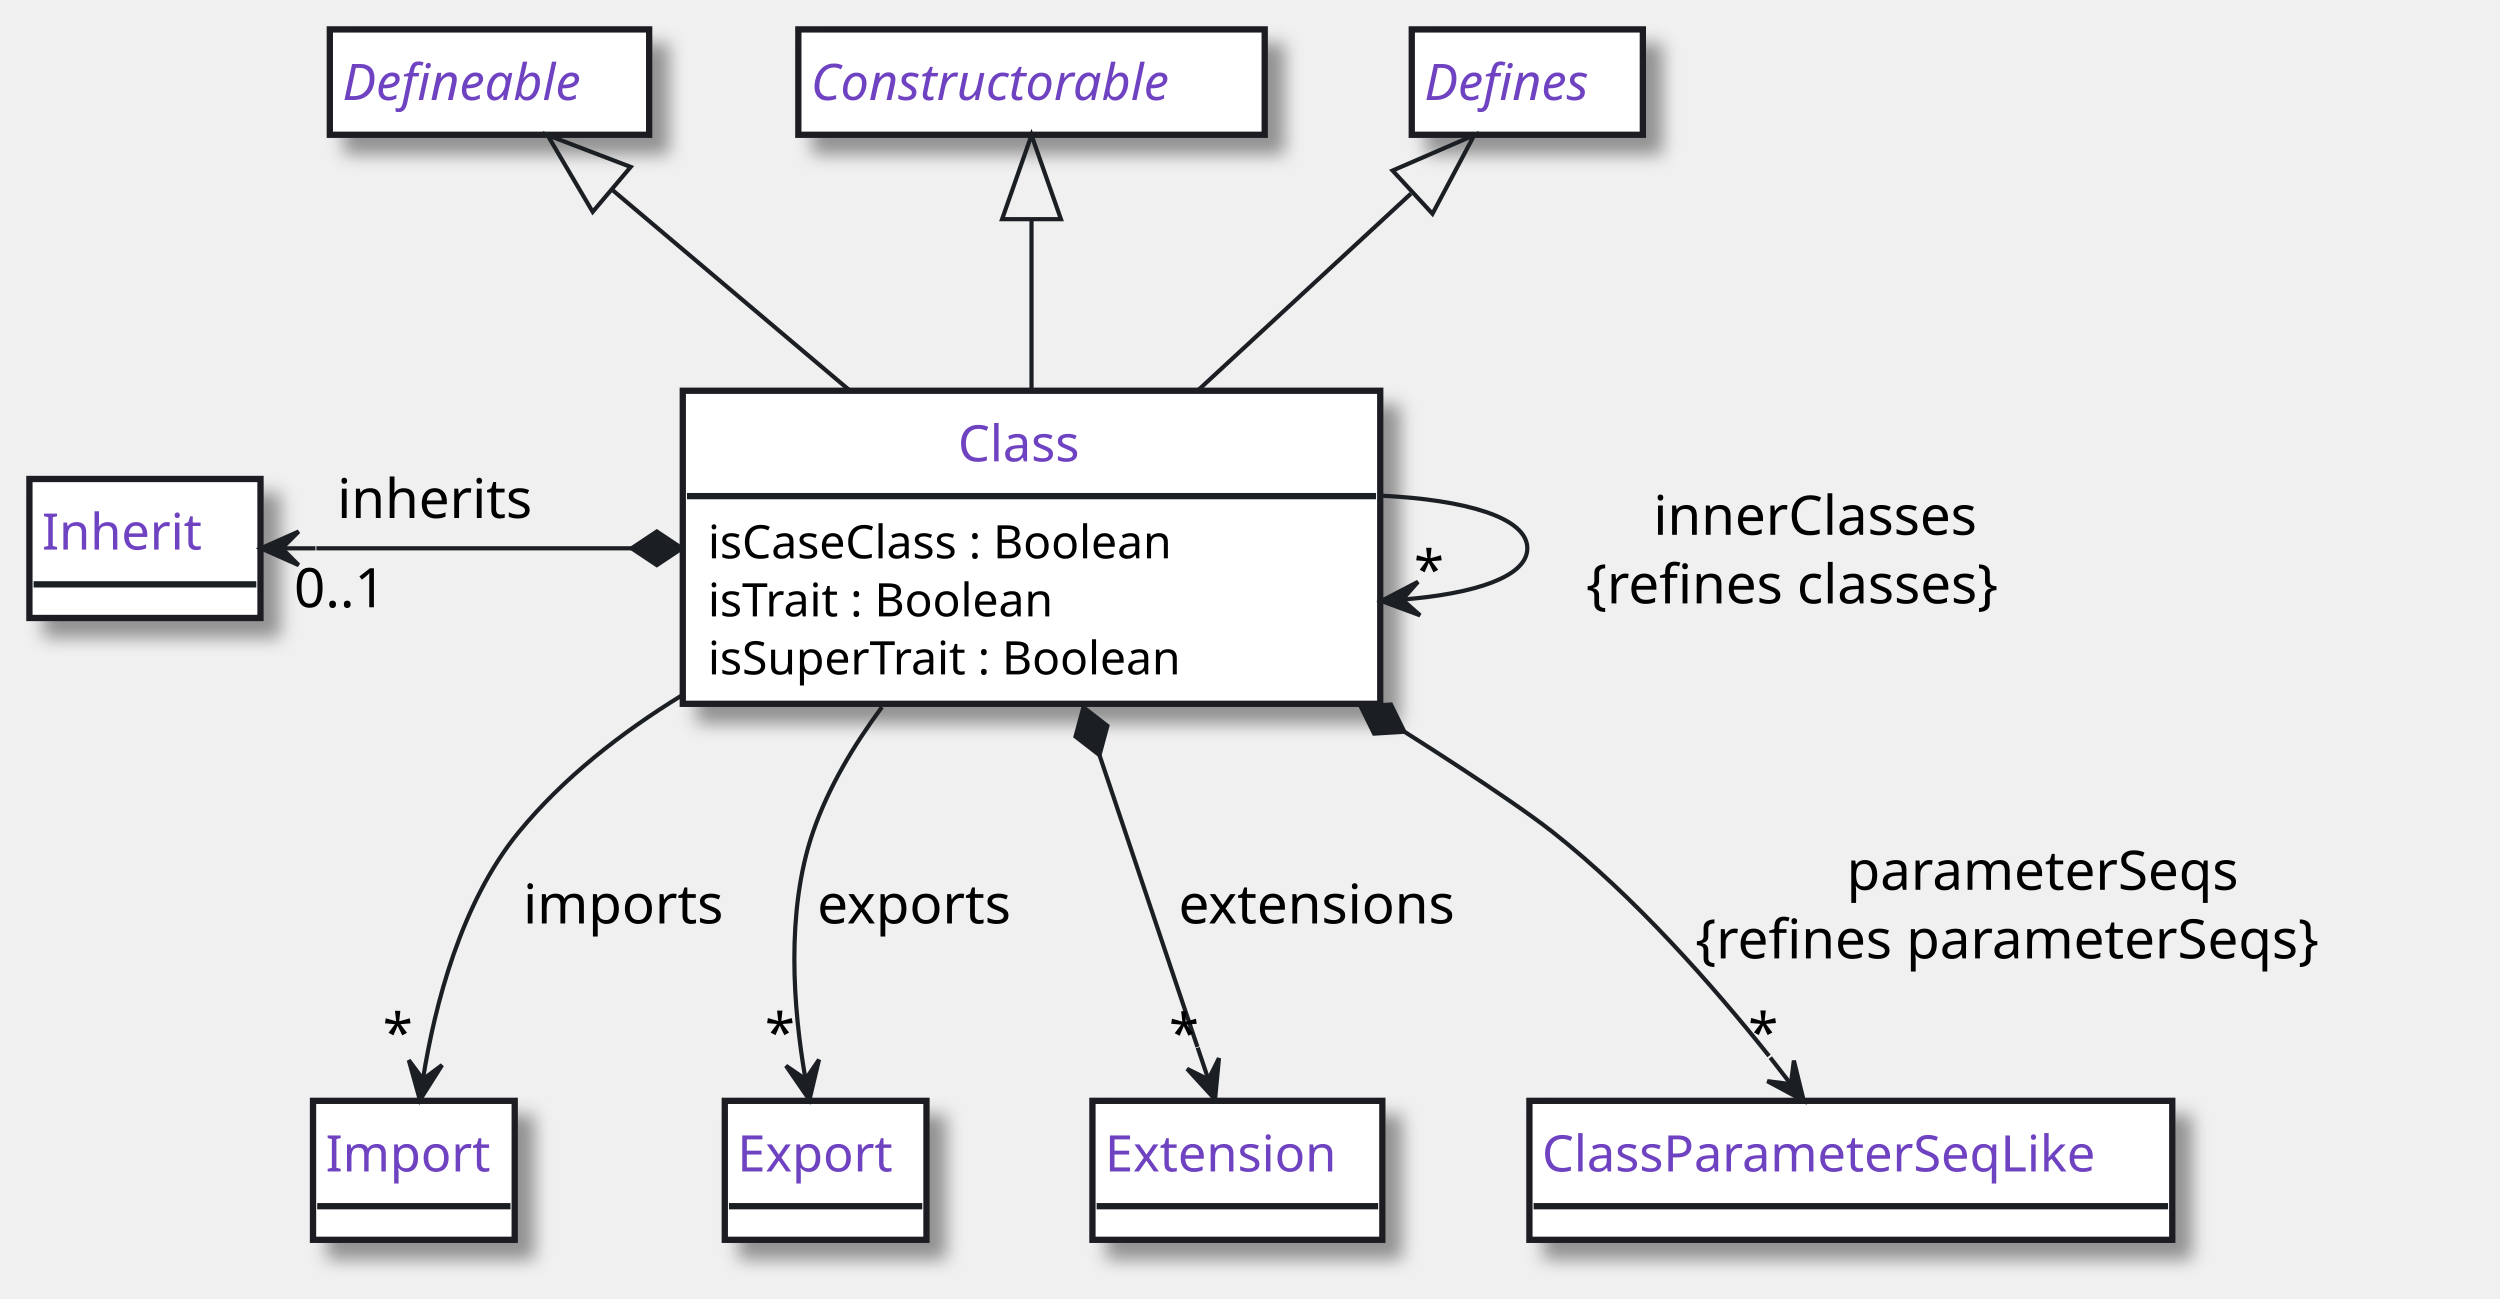
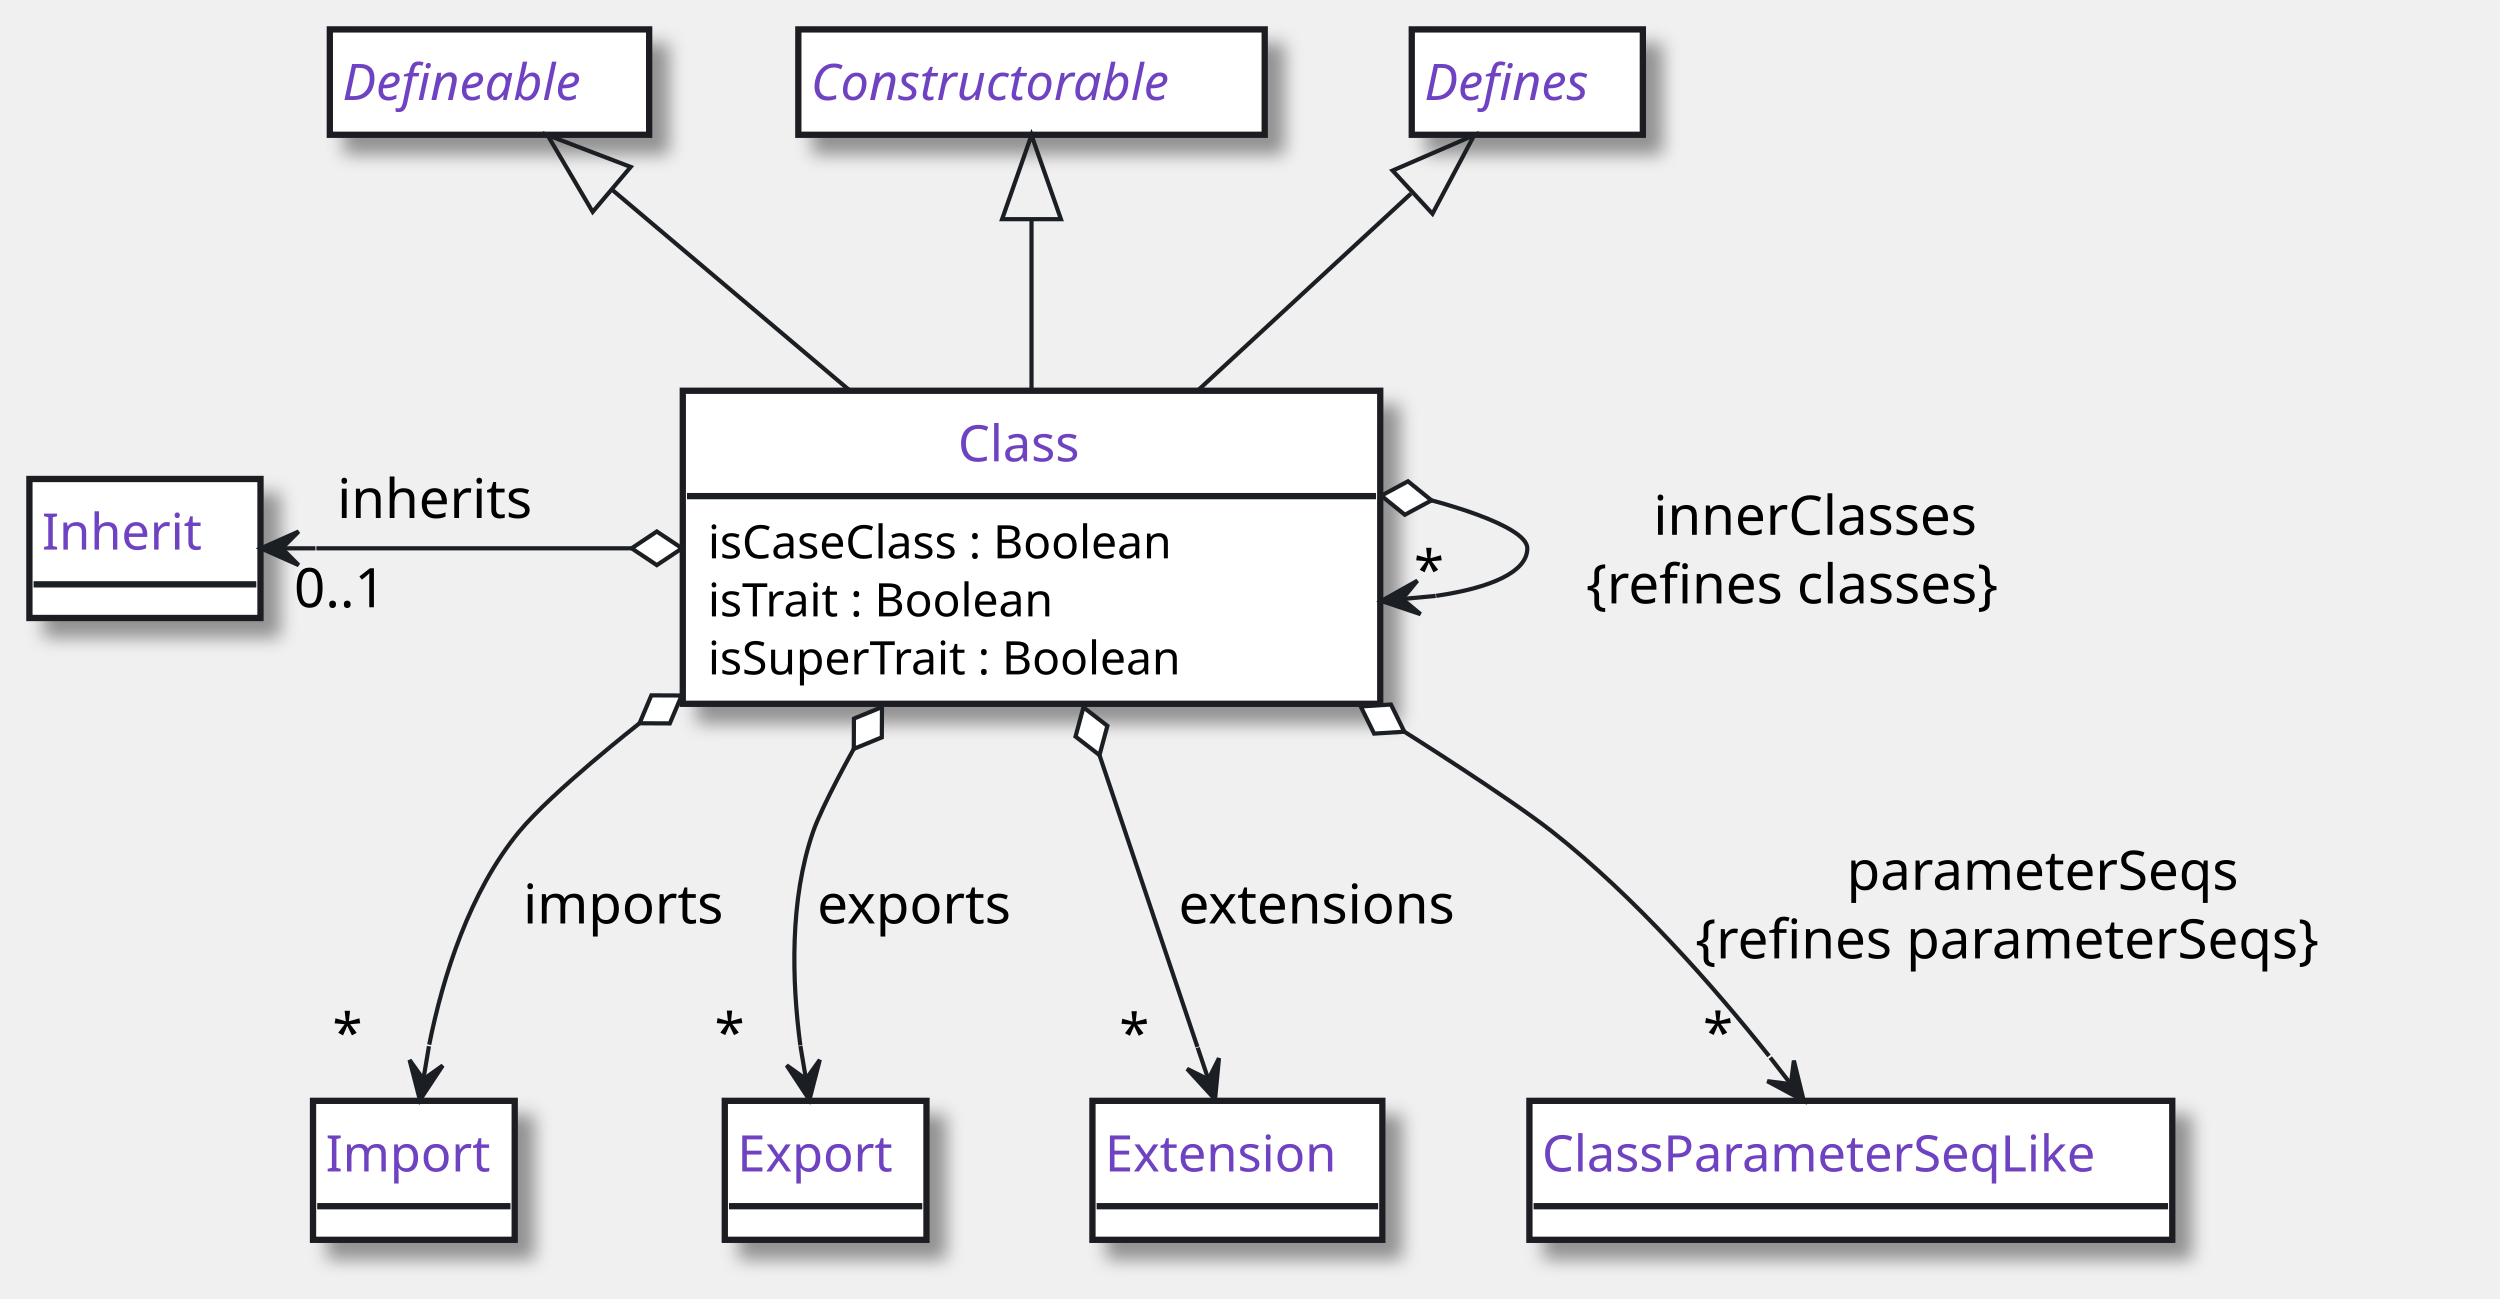
<svg xmlns="http://www.w3.org/2000/svg" contentScriptType="application/ecmascript" contentStyleType="text/css" height="309px" preserveAspectRatio="none" style="width:595px;height:309px;" version="1.1" viewBox="0 0 595 309" width="595px" zoomAndPan="magnify">
  <defs>
-     <filter height="300%" id="f15u6n9fngk4on" width="300%" x="-1" y="-1">
+     <filter height="300%" id="fu2eiguxywxfh" width="300%" x="-1" y="-1">
      <feGaussianBlur result="blurOut" stdDeviation="2.0" />
      <feColorMatrix in="blurOut" result="blurOut2" type="matrix" values="0 0 0 0 0 0 0 0 0 0 0 0 0 0 0 0 0 0 .4 0" />
      <feOffset dx="4.0" dy="4.0" in="blurOut2" result="blurOut3" />
      <feBlend in="SourceGraphic" in2="blurOut3" mode="normal" />
    </filter>
  </defs>
  <g>
-     <rect codeLine="2" fill="#FFFFFF" filter="url(#f15u6n9fngk4on)" height="25.076" id="Defineable" style="stroke: #1B1F23; stroke-width: 1.5;" width="76" x="78.5" y="7" />
-     <text fill="#6F42C1" font-family="Source Code Pro" font-size="12" font-style="italic" lengthAdjust="spacingAndGlyphs" textLength="70" x="81.5" y="23.802">Defineable</text>
-     <rect codeLine="3" fill="#FFFFFF" filter="url(#f15u6n9fngk4on)" height="25.076" id="Constructorable" style="stroke: #1B1F23; stroke-width: 1.5;" width="111" x="190" y="7" />
-     <text fill="#6F42C1" font-family="Source Code Pro" font-size="12" font-style="italic" lengthAdjust="spacingAndGlyphs" textLength="105" x="193" y="23.802">Constructorable</text>
-     <rect codeLine="4" fill="#FFFFFF" filter="url(#f15u6n9fngk4on)" height="25.076" id="Defines" style="stroke: #1B1F23; stroke-width: 1.5;" width="55" x="336" y="7" />
-     <text fill="#6F42C1" font-family="Source Code Pro" font-size="12" font-style="italic" lengthAdjust="spacingAndGlyphs" textLength="49" x="339" y="23.802">Defines</text>
-     <rect codeLine="6" fill="#FFFFFF" filter="url(#f15u6n9fngk4on)" height="74.505" id="Class" style="stroke: #1B1F23; stroke-width: 1.5;" width="166" x="162.5" y="93" />
-     <text fill="#6F42C1" font-family="Source Code Pro" font-size="12" lengthAdjust="spacingAndGlyphs" textLength="35" x="228" y="109.802">Class</text>
-     <line style="stroke: #1B1F23; stroke-width: 1.5;" x1="163.5" x2="327.5" y1="118.076" y2="118.076" />
-     <text fill="#000000" font-family="Source Code Pro" font-size="11" lengthAdjust="spacingAndGlyphs" textLength="147" x="168.5" y="132.886">isCaseClass : Boolean</text>
-     <text fill="#000000" font-family="Source Code Pro" font-size="11" lengthAdjust="spacingAndGlyphs" textLength="119" x="168.5" y="146.696">isTrait : Boolean</text>
-     <text fill="#000000" font-family="Source Code Pro" font-size="11" lengthAdjust="spacingAndGlyphs" textLength="154" x="168.5" y="160.506">isSuperTrait : Boolean</text>
-     <rect fill="#FFFFFF" filter="url(#f15u6n9fngk4on)" height="33.076" id="Import" style="stroke: #1B1F23; stroke-width: 1.5;" width="48" x="74.5" y="262" />
-     <text fill="#6F42C1" font-family="Source Code Pro" font-size="12" lengthAdjust="spacingAndGlyphs" textLength="42" x="77.5" y="278.801">Import</text>
-     <line style="stroke: #1B1F23; stroke-width: 1.5;" x1="75.5" x2="121.5" y1="287.076" y2="287.076" />
-     <rect fill="#FFFFFF" filter="url(#f15u6n9fngk4on)" height="33.076" id="Export" style="stroke: #1B1F23; stroke-width: 1.5;" width="48" x="172.5" y="262" />
-     <text fill="#6F42C1" font-family="Source Code Pro" font-size="12" lengthAdjust="spacingAndGlyphs" textLength="42" x="175.5" y="278.801">Export</text>
-     <line style="stroke: #1B1F23; stroke-width: 1.5;" x1="173.5" x2="219.5" y1="287.076" y2="287.076" />
-     <rect fill="#FFFFFF" filter="url(#f15u6n9fngk4on)" height="33.076" id="Inherit" style="stroke: #1B1F23; stroke-width: 1.5;" width="55" x="7" y="114" />
-     <text fill="#6F42C1" font-family="Source Code Pro" font-size="12" lengthAdjust="spacingAndGlyphs" textLength="49" x="10" y="130.802">Inherit</text>
-     <line style="stroke: #1B1F23; stroke-width: 1.5;" x1="8" x2="61" y1="139.076" y2="139.076" />
-     <rect fill="#FFFFFF" filter="url(#f15u6n9fngk4on)" height="33.076" id="Extension" style="stroke: #1B1F23; stroke-width: 1.5;" width="69" x="260" y="262" />
-     <text fill="#6F42C1" font-family="Source Code Pro" font-size="12" lengthAdjust="spacingAndGlyphs" textLength="63" x="263" y="278.801">Extension</text>
-     <line style="stroke: #1B1F23; stroke-width: 1.5;" x1="261" x2="328" y1="287.076" y2="287.076" />
-     <rect fill="#FFFFFF" filter="url(#f15u6n9fngk4on)" height="33.076" id="ClassParameterSeqLike" style="stroke: #1B1F23; stroke-width: 1.5;" width="153" x="364" y="262" />
-     <text fill="#6F42C1" font-family="Source Code Pro" font-size="12" lengthAdjust="spacingAndGlyphs" textLength="147" x="367" y="278.801">ClassParameterSeqLike</text>
-     <line style="stroke: #1B1F23; stroke-width: 1.5;" x1="365" x2="516" y1="287.076" y2="287.076" />
-     <path d="M145.72,45.19 C162.37,59.25 183.55,77.15 202.11,92.83 " fill="none" id="Defineable-backto-Class" style="stroke: #1B1F23; stroke-width: 1.0;" />
-     <polygon fill="none" points="141.06,50.42,130.31,32.16,150.1,39.73,141.06,50.42" style="stroke: #1B1F23; stroke-width: 1.0;" />
-     <path d="M245.5,52.59 C245.5,65.22 245.5,79.79 245.5,92.83 " fill="none" id="Constructorable-backto-Class" style="stroke: #1B1F23; stroke-width: 1.0;" />
-     <polygon fill="none" points="238.5,52.16,245.5,32.16,252.5,52.16,238.5,52.16" style="stroke: #1B1F23; stroke-width: 1.0;" />
-     <path d="M335.81,46.08 C320.73,60.01 301.81,77.48 285.19,92.83 " fill="none" id="Defines-backto-Class" style="stroke: #1B1F23; stroke-width: 1.0;" />
-     <polygon fill="none" points="331.43,40.59,350.87,32.16,340.93,50.88,331.43,40.59" style="stroke: #1B1F23; stroke-width: 1.0;" />
-     <path codeLine="12" d="M328.75,117.97 C348.71,118.95 363.5,123.13 363.5,130.5 C363.5,137.24 351.14,141.3 333.78,142.7 " fill="none" id="Class-to-Class" style="stroke: #1B1F23; stroke-width: 1.0;" />
-     <polygon fill="#1B1F23" points="328.75,143.03,337.984,146.456,333.74,142.715,337.481,138.472,328.75,143.03" style="stroke: #1B1F23; stroke-width: 1.0;" />
-     <text fill="#000000" font-family="Source Code Pro" font-size="13" lengthAdjust="spacingAndGlyphs" textLength="96" x="393.5" y="127.278">innerClasses</text>
-     <text fill="#000000" font-family="Source Code Pro" font-size="13" lengthAdjust="spacingAndGlyphs" textLength="136" x="377.5" y="143.6">{refines classes}</text>
-     <text fill="#000000" font-family="Source Code Pro" font-size="13" lengthAdjust="spacingAndGlyphs" textLength="8" x="336.521" y="140.247">*</text>
-     <path codeLine="13" d="M162.23,165.53 C147.81,174.39 134.07,185.14 123.5,198 C109.68,214.81 103.47,239.32 100.69,256.67 " fill="none" id="Class-to-Import" style="stroke: #1B1F23; stroke-width: 1.0;" />
-     <polygon fill="#1B1F23" points="99.94,261.81,105.21,253.489,100.669,256.863,97.295,252.323,99.94,261.81" style="stroke: #1B1F23; stroke-width: 1.0;" />
-     <text fill="#000000" font-family="Source Code Pro" font-size="13" lengthAdjust="spacingAndGlyphs" textLength="56" x="124.5" y="219.778">imports</text>
-     <text fill="#000000" font-family="Source Code Pro" font-size="13" lengthAdjust="spacingAndGlyphs" textLength="8" x="91.092" y="250.45">*</text>
-     <path codeLine="14" d="M209.91,168.28 C203.19,177.33 197.13,187.47 193.5,198 C186.95,217.01 188.82,240.1 191.65,256.49 " fill="none" id="Class-to-Export" style="stroke: #1B1F23; stroke-width: 1.0;" />
-     <polygon fill="#1B1F23" points="192.64,261.77,194.926,252.19,191.726,256.854,187.061,253.654,192.64,261.77" style="stroke: #1B1F23; stroke-width: 1.0;" />
-     <text fill="#000000" font-family="Source Code Pro" font-size="13" lengthAdjust="spacingAndGlyphs" textLength="56" x="194.5" y="219.778">exports</text>
-     <text fill="#000000" font-family="Source Code Pro" font-size="13" lengthAdjust="spacingAndGlyphs" textLength="8" x="182.036" y="250.397">*</text>
-     <path codeLine="15" d="M75.3,130.5 C96.44,130.5 150.32,130.5 150.32,130.5 " fill="none" id="Inherit-Class" style="stroke: #1B1F23; stroke-width: 1.0;" />
-     <polygon fill="#1B1F23" points="162.32,130.5,156.32,126.5,150.32,130.5,156.32,134.5,162.32,130.5" style="stroke: #1B1F23; stroke-width: 1.0;" />
-     <polygon fill="#1B1F23" points="62.08,130.5,71.08,134.5,67.08,130.5,71.08,126.5,62.08,130.5" style="stroke: #1B1F23; stroke-width: 1.0;" />
-     <line style="stroke: #1B1F23; stroke-width: 1.0;" x1="67.08" x2="75.08" y1="130.5" y2="130.5" />
-     <text fill="#000000" font-family="Source Code Pro" font-size="13" lengthAdjust="spacingAndGlyphs" textLength="64" x="80.25" y="123.278">inherits</text>
-     <text fill="#000000" font-family="Source Code Pro" font-size="13" lengthAdjust="spacingAndGlyphs" textLength="32" x="69.978" y="144.521">0..1</text>
-     <path codeLine="16" d="M261.675,179.718 C261.675,179.718 278.49,229.79 284.99,249.17 " fill="none" id="Class-Extension" style="stroke: #1B1F23; stroke-width: 1.0;" />
-     <polygon fill="#1B1F23" points="289.18,261.65,290.115,251.846,287.592,256.909,282.529,254.386,289.18,261.65" style="stroke: #1B1F23; stroke-width: 1.0;" />
-     <line style="stroke: #1B1F23; stroke-width: 1.0;" x1="287.592" x2="285.045" y1="256.909" y2="249.325" />
-     <polygon fill="#1B1F23" points="257.86,168.34,255.975,175.3,261.675,179.718,263.56,172.757,257.86,168.34" style="stroke: #1B1F23; stroke-width: 1.0;" />
-     <text fill="#000000" font-family="Source Code Pro" font-size="13" lengthAdjust="spacingAndGlyphs" textLength="80" x="280.5" y="219.778">extensions</text>
-     <text fill="#000000" font-family="Source Code Pro" font-size="13" lengthAdjust="spacingAndGlyphs" textLength="8" x="278.209" y="250.546">*</text>
-     <path codeLine="17" d="M334.233,174.146 C334.233,174.146 358.96,189.7 369.5,198 C389.11,213.44 407.76,234.68 421.03,251.32 " fill="none" id="Class-ClassParameterSeqLike" style="stroke: #1B1F23; stroke-width: 1.0;" />
-     <polygon fill="#1B1F23" points="429.29,261.98,426.94,252.416,426.228,258.027,420.616,257.315,429.29,261.98" style="stroke: #1B1F23; stroke-width: 1.0;" />
-     <line style="stroke: #1B1F23; stroke-width: 1.0;" x1="426.228" x2="421.325" y1="258.027" y2="251.705" />
-     <polygon fill="#1B1F23" points="323.85,168.13,327.036,174.599,334.233,174.146,331.047,167.677,323.85,168.13" style="stroke: #1B1F23; stroke-width: 1.0;" />
-     <text fill="#000000" font-family="Source Code Pro" font-size="13" lengthAdjust="spacingAndGlyphs" textLength="104" x="439.5" y="211.778">parameterSeqs</text>
-     <text fill="#000000" font-family="Source Code Pro" font-size="13" lengthAdjust="spacingAndGlyphs" textLength="184" x="403.5" y="228.1">{refines parameterSeqs}</text>
-     <text fill="#000000" font-family="Source Code Pro" font-size="13" lengthAdjust="spacingAndGlyphs" textLength="8" x="416.062" y="250.371">*</text>
+     <rect codeLine="2" fill="#FFFFFF" filter="url(#fu2eiguxywxfh)" height="25.076" id="Defineable" style="stroke:#1B1F23;stroke-width:1.5;" width="76" x="78.5" y="7" />
+     <text fill="#6F42C1" font-family="Source Code Pro" font-size="12" font-style="italic" lengthAdjust="spacing" textLength="70" x="81.5" y="23.802">Defineable</text>
+     <rect codeLine="3" fill="#FFFFFF" filter="url(#fu2eiguxywxfh)" height="25.076" id="Constructorable" style="stroke:#1B1F23;stroke-width:1.5;" width="111" x="190" y="7" />
+     <text fill="#6F42C1" font-family="Source Code Pro" font-size="12" font-style="italic" lengthAdjust="spacing" textLength="105" x="193" y="23.802">Constructorable</text>
+     <rect codeLine="4" fill="#FFFFFF" filter="url(#fu2eiguxywxfh)" height="25.076" id="Defines" style="stroke:#1B1F23;stroke-width:1.5;" width="55" x="336" y="7" />
+     <text fill="#6F42C1" font-family="Source Code Pro" font-size="12" font-style="italic" lengthAdjust="spacing" textLength="49" x="339" y="23.802">Defines</text>
+     <rect codeLine="6" fill="#FFFFFF" filter="url(#fu2eiguxywxfh)" height="74.505" id="Class" style="stroke:#1B1F23;stroke-width:1.5;" width="166" x="162.5" y="93" />
+     <text fill="#6F42C1" font-family="Source Code Pro" font-size="12" lengthAdjust="spacing" textLength="35" x="228" y="109.802">Class</text>
+     <line style="stroke:#1B1F23;stroke-width:1.5;" x1="163.5" x2="327.5" y1="118.076" y2="118.076" />
+     <text fill="#000000" font-family="Source Code Pro" font-size="11" lengthAdjust="spacing" textLength="147" x="168.5" y="132.886">isCaseClass : Boolean</text>
+     <text fill="#000000" font-family="Source Code Pro" font-size="11" lengthAdjust="spacing" textLength="119" x="168.5" y="146.696">isTrait : Boolean</text>
+     <text fill="#000000" font-family="Source Code Pro" font-size="11" lengthAdjust="spacing" textLength="154" x="168.5" y="160.506">isSuperTrait : Boolean</text>
+     <rect fill="#FFFFFF" filter="url(#fu2eiguxywxfh)" height="33.076" id="Import" style="stroke:#1B1F23;stroke-width:1.5;" width="48" x="74.5" y="262" />
+     <text fill="#6F42C1" font-family="Source Code Pro" font-size="12" lengthAdjust="spacing" textLength="42" x="77.5" y="278.801">Import</text>
+     <line style="stroke:#1B1F23;stroke-width:1.5;" x1="75.5" x2="121.5" y1="287.076" y2="287.076" />
+     <rect fill="#FFFFFF" filter="url(#fu2eiguxywxfh)" height="33.076" id="Export" style="stroke:#1B1F23;stroke-width:1.5;" width="48" x="172.5" y="262" />
+     <text fill="#6F42C1" font-family="Source Code Pro" font-size="12" lengthAdjust="spacing" textLength="42" x="175.5" y="278.801">Export</text>
+     <line style="stroke:#1B1F23;stroke-width:1.5;" x1="173.5" x2="219.5" y1="287.076" y2="287.076" />
+     <rect fill="#FFFFFF" filter="url(#fu2eiguxywxfh)" height="33.076" id="Inherit" style="stroke:#1B1F23;stroke-width:1.5;" width="55" x="7" y="114" />
+     <text fill="#6F42C1" font-family="Source Code Pro" font-size="12" lengthAdjust="spacing" textLength="49" x="10" y="130.802">Inherit</text>
+     <line style="stroke:#1B1F23;stroke-width:1.5;" x1="8" x2="61" y1="139.076" y2="139.076" />
+     <rect fill="#FFFFFF" filter="url(#fu2eiguxywxfh)" height="33.076" id="Extension" style="stroke:#1B1F23;stroke-width:1.5;" width="69" x="260" y="262" />
+     <text fill="#6F42C1" font-family="Source Code Pro" font-size="12" lengthAdjust="spacing" textLength="63" x="263" y="278.801">Extension</text>
+     <line style="stroke:#1B1F23;stroke-width:1.5;" x1="261" x2="328" y1="287.076" y2="287.076" />
+     <rect fill="#FFFFFF" filter="url(#fu2eiguxywxfh)" height="33.076" id="ClassParameterSeqLike" style="stroke:#1B1F23;stroke-width:1.5;" width="153" x="364" y="262" />
+     <text fill="#6F42C1" font-family="Source Code Pro" font-size="12" lengthAdjust="spacing" textLength="147" x="367" y="278.801">ClassParameterSeqLike</text>
+     <line style="stroke:#1B1F23;stroke-width:1.5;" x1="365" x2="516" y1="287.076" y2="287.076" />
+     <path d="M145.72,45.19 C162.37,59.25 183.55,77.15 202.11,92.83 " fill="none" id="Defineable-backto-Class" style="stroke:#1B1F23;stroke-width:1.0;" />
+     <polygon fill="none" points="141.06,50.42,130.31,32.16,150.1,39.73,141.06,50.42" style="stroke:#1B1F23;stroke-width:1.0;" />
+     <path d="M245.5,52.59 C245.5,65.22 245.5,79.79 245.5,92.83 " fill="none" id="Constructorable-backto-Class" style="stroke:#1B1F23;stroke-width:1.0;" />
+     <polygon fill="none" points="238.5,52.16,245.5,32.16,252.5,52.16,238.5,52.16" style="stroke:#1B1F23;stroke-width:1.0;" />
+     <path d="M335.81,46.08 C320.73,60.01 301.81,77.48 285.19,92.83 " fill="none" id="Defines-backto-Class" style="stroke:#1B1F23;stroke-width:1.0;" />
+     <polygon fill="none" points="331.43,40.59,350.87,32.16,340.93,50.88,331.43,40.59" style="stroke:#1B1F23;stroke-width:1.0;" />
+     <path codeLine="12" d="M340.697,119.091 C340.697,119.091 363.5,124.86 363.5,130.5 C363.5,136.14 354.83,139.91 341.81,141.81 " fill="none" id="Class-Class" style="stroke:#1B1F23;stroke-width:1.0;" />
+     <polygon fill="#1B1F23" points="328.75,143.03,338.084,146.172,333.728,142.563,337.337,138.207,328.75,143.03" style="stroke:#1B1F23;stroke-width:1.0;" />
+     <line style="stroke:#1B1F23;stroke-width:1.0;" x1="333.728" x2="341.695" y1="142.563" y2="141.82" />
+     <polygon fill="#FFFFFF" points="328.75,117.97,334.35,122.513,340.697,119.091,335.097,114.548,328.75,117.97" style="stroke:#1B1F23;stroke-width:1.0;" />
+     <text fill="#000000" font-family="Source Code Pro" font-size="13" lengthAdjust="spacing" textLength="96" x="393.5" y="127.278">innerClasses</text>
+     <text fill="#000000" font-family="Source Code Pro" font-size="13" lengthAdjust="spacing" textLength="136" x="377.5" y="143.6">{refines classes}</text>
+     <text fill="#000000" font-family="Source Code Pro" font-size="13" lengthAdjust="spacing" textLength="8" x="336.521" y="140.247">*</text>
+     <path codeLine="13" d="M152.211,172.135 C152.211,172.135 131.35,188.46 123.5,198 C111.7,212.35 105.45,232.3 102.15,248.63 " fill="none" id="Class-Import" style="stroke:#1B1F23;stroke-width:1.0;" />
+     <polygon fill="#1B1F23" points="99.94,261.81,105.37,253.593,100.765,256.878,97.479,252.274,99.94,261.81" style="stroke:#1B1F23;stroke-width:1.0;" />
+     <line style="stroke:#1B1F23;stroke-width:1.0;" x1="100.765" x2="102.085" y1="256.878" y2="248.99" />
+     <polygon fill="#FFFFFF" points="162.23,165.53,155.019,165.493,152.211,172.135,159.422,172.172,162.23,165.53" style="stroke:#1B1F23;stroke-width:1.0;" />
+     <text fill="#000000" font-family="Source Code Pro" font-size="13" lengthAdjust="spacing" textLength="56" x="124.5" y="219.778">imports</text>
+     <text fill="#000000" font-family="Source Code Pro" font-size="13" lengthAdjust="spacing" textLength="8" x="79.117" y="250.45">*</text>
+     <path codeLine="14" d="M203.202,178.23 C203.202,178.23 195.71,191.58 193.5,198 C187.92,214.2 188.45,233.36 190.48,248.81 " fill="none" id="Class-Export" style="stroke:#1B1F23;stroke-width:1.0;" />
+     <polygon fill="#1B1F23" points="192.64,261.77,195.113,252.237,191.822,256.837,187.221,253.546,192.64,261.77" style="stroke:#1B1F23;stroke-width:1.0;" />
+     <line style="stroke:#1B1F23;stroke-width:1.0;" x1="191.822" x2="190.5" y1="256.837" y2="248.945" />
+     <polygon fill="#FFFFFF" points="209.91,168.28,203.239,171.019,203.202,178.23,209.873,175.491,209.91,168.28" style="stroke:#1B1F23;stroke-width:1.0;" />
+     <text fill="#000000" font-family="Source Code Pro" font-size="13" lengthAdjust="spacing" textLength="56" x="194.5" y="219.778">exports</text>
+     <text fill="#000000" font-family="Source Code Pro" font-size="13" lengthAdjust="spacing" textLength="8" x="170.061" y="250.397">*</text>
+     <path codeLine="15" d="M75.3,130.5 C96.44,130.5 150.32,130.5 150.32,130.5 " fill="none" id="Inherit-Class" style="stroke:#1B1F23;stroke-width:1.0;" />
+     <polygon fill="#FFFFFF" points="162.32,130.5,156.32,126.5,150.32,130.5,156.32,134.5,162.32,130.5" style="stroke:#1B1F23;stroke-width:1.0;" />
+     <polygon fill="#1B1F23" points="62.08,130.5,71.08,134.5,67.08,130.5,71.08,126.5,62.08,130.5" style="stroke:#1B1F23;stroke-width:1.0;" />
+     <line style="stroke:#1B1F23;stroke-width:1.0;" x1="67.08" x2="75.08" y1="130.5" y2="130.5" />
+     <text fill="#000000" font-family="Source Code Pro" font-size="13" lengthAdjust="spacing" textLength="64" x="80.25" y="123.278">inherits</text>
+     <text fill="#000000" font-family="Source Code Pro" font-size="13" lengthAdjust="spacing" textLength="32" x="69.978" y="144.521">0..1</text>
+     <path codeLine="16" d="M261.675,179.718 C261.675,179.718 278.49,229.79 284.99,249.17 " fill="none" id="Class-Extension" style="stroke:#1B1F23;stroke-width:1.0;" />
+     <polygon fill="#1B1F23" points="289.18,261.65,290.115,251.846,287.592,256.909,282.529,254.386,289.18,261.65" style="stroke:#1B1F23;stroke-width:1.0;" />
+     <line style="stroke:#1B1F23;stroke-width:1.0;" x1="287.592" x2="285.045" y1="256.909" y2="249.325" />
+     <polygon fill="#FFFFFF" points="257.86,168.34,255.975,175.3,261.675,179.718,263.56,172.757,257.86,168.34" style="stroke:#1B1F23;stroke-width:1.0;" />
+     <text fill="#000000" font-family="Source Code Pro" font-size="13" lengthAdjust="spacing" textLength="80" x="280.5" y="219.778">extensions</text>
+     <text fill="#000000" font-family="Source Code Pro" font-size="13" lengthAdjust="spacing" textLength="8" x="266.384" y="250.546">*</text>
+     <path codeLine="17" d="M334.233,174.146 C334.233,174.146 358.96,189.7 369.5,198 C389.11,213.44 407.76,234.68 421.03,251.32 " fill="none" id="Class-ClassParameterSeqLike" style="stroke:#1B1F23;stroke-width:1.0;" />
+     <polygon fill="#1B1F23" points="429.29,261.98,426.94,252.416,426.228,258.027,420.616,257.315,429.29,261.98" style="stroke:#1B1F23;stroke-width:1.0;" />
+     <line style="stroke:#1B1F23;stroke-width:1.0;" x1="426.228" x2="421.325" y1="258.027" y2="251.705" />
+     <polygon fill="#FFFFFF" points="323.85,168.13,327.036,174.599,334.233,174.146,331.047,167.677,323.85,168.13" style="stroke:#1B1F23;stroke-width:1.0;" />
+     <text fill="#000000" font-family="Source Code Pro" font-size="13" lengthAdjust="spacing" textLength="104" x="439.5" y="211.778">parameterSeqs</text>
+     <text fill="#000000" font-family="Source Code Pro" font-size="13" lengthAdjust="spacing" textLength="184" x="403.5" y="228.1">{refines parameterSeqs}</text>
+     <text fill="#000000" font-family="Source Code Pro" font-size="13" lengthAdjust="spacing" textLength="8" x="405.312" y="250.371">*</text>
  </g>
</svg>
